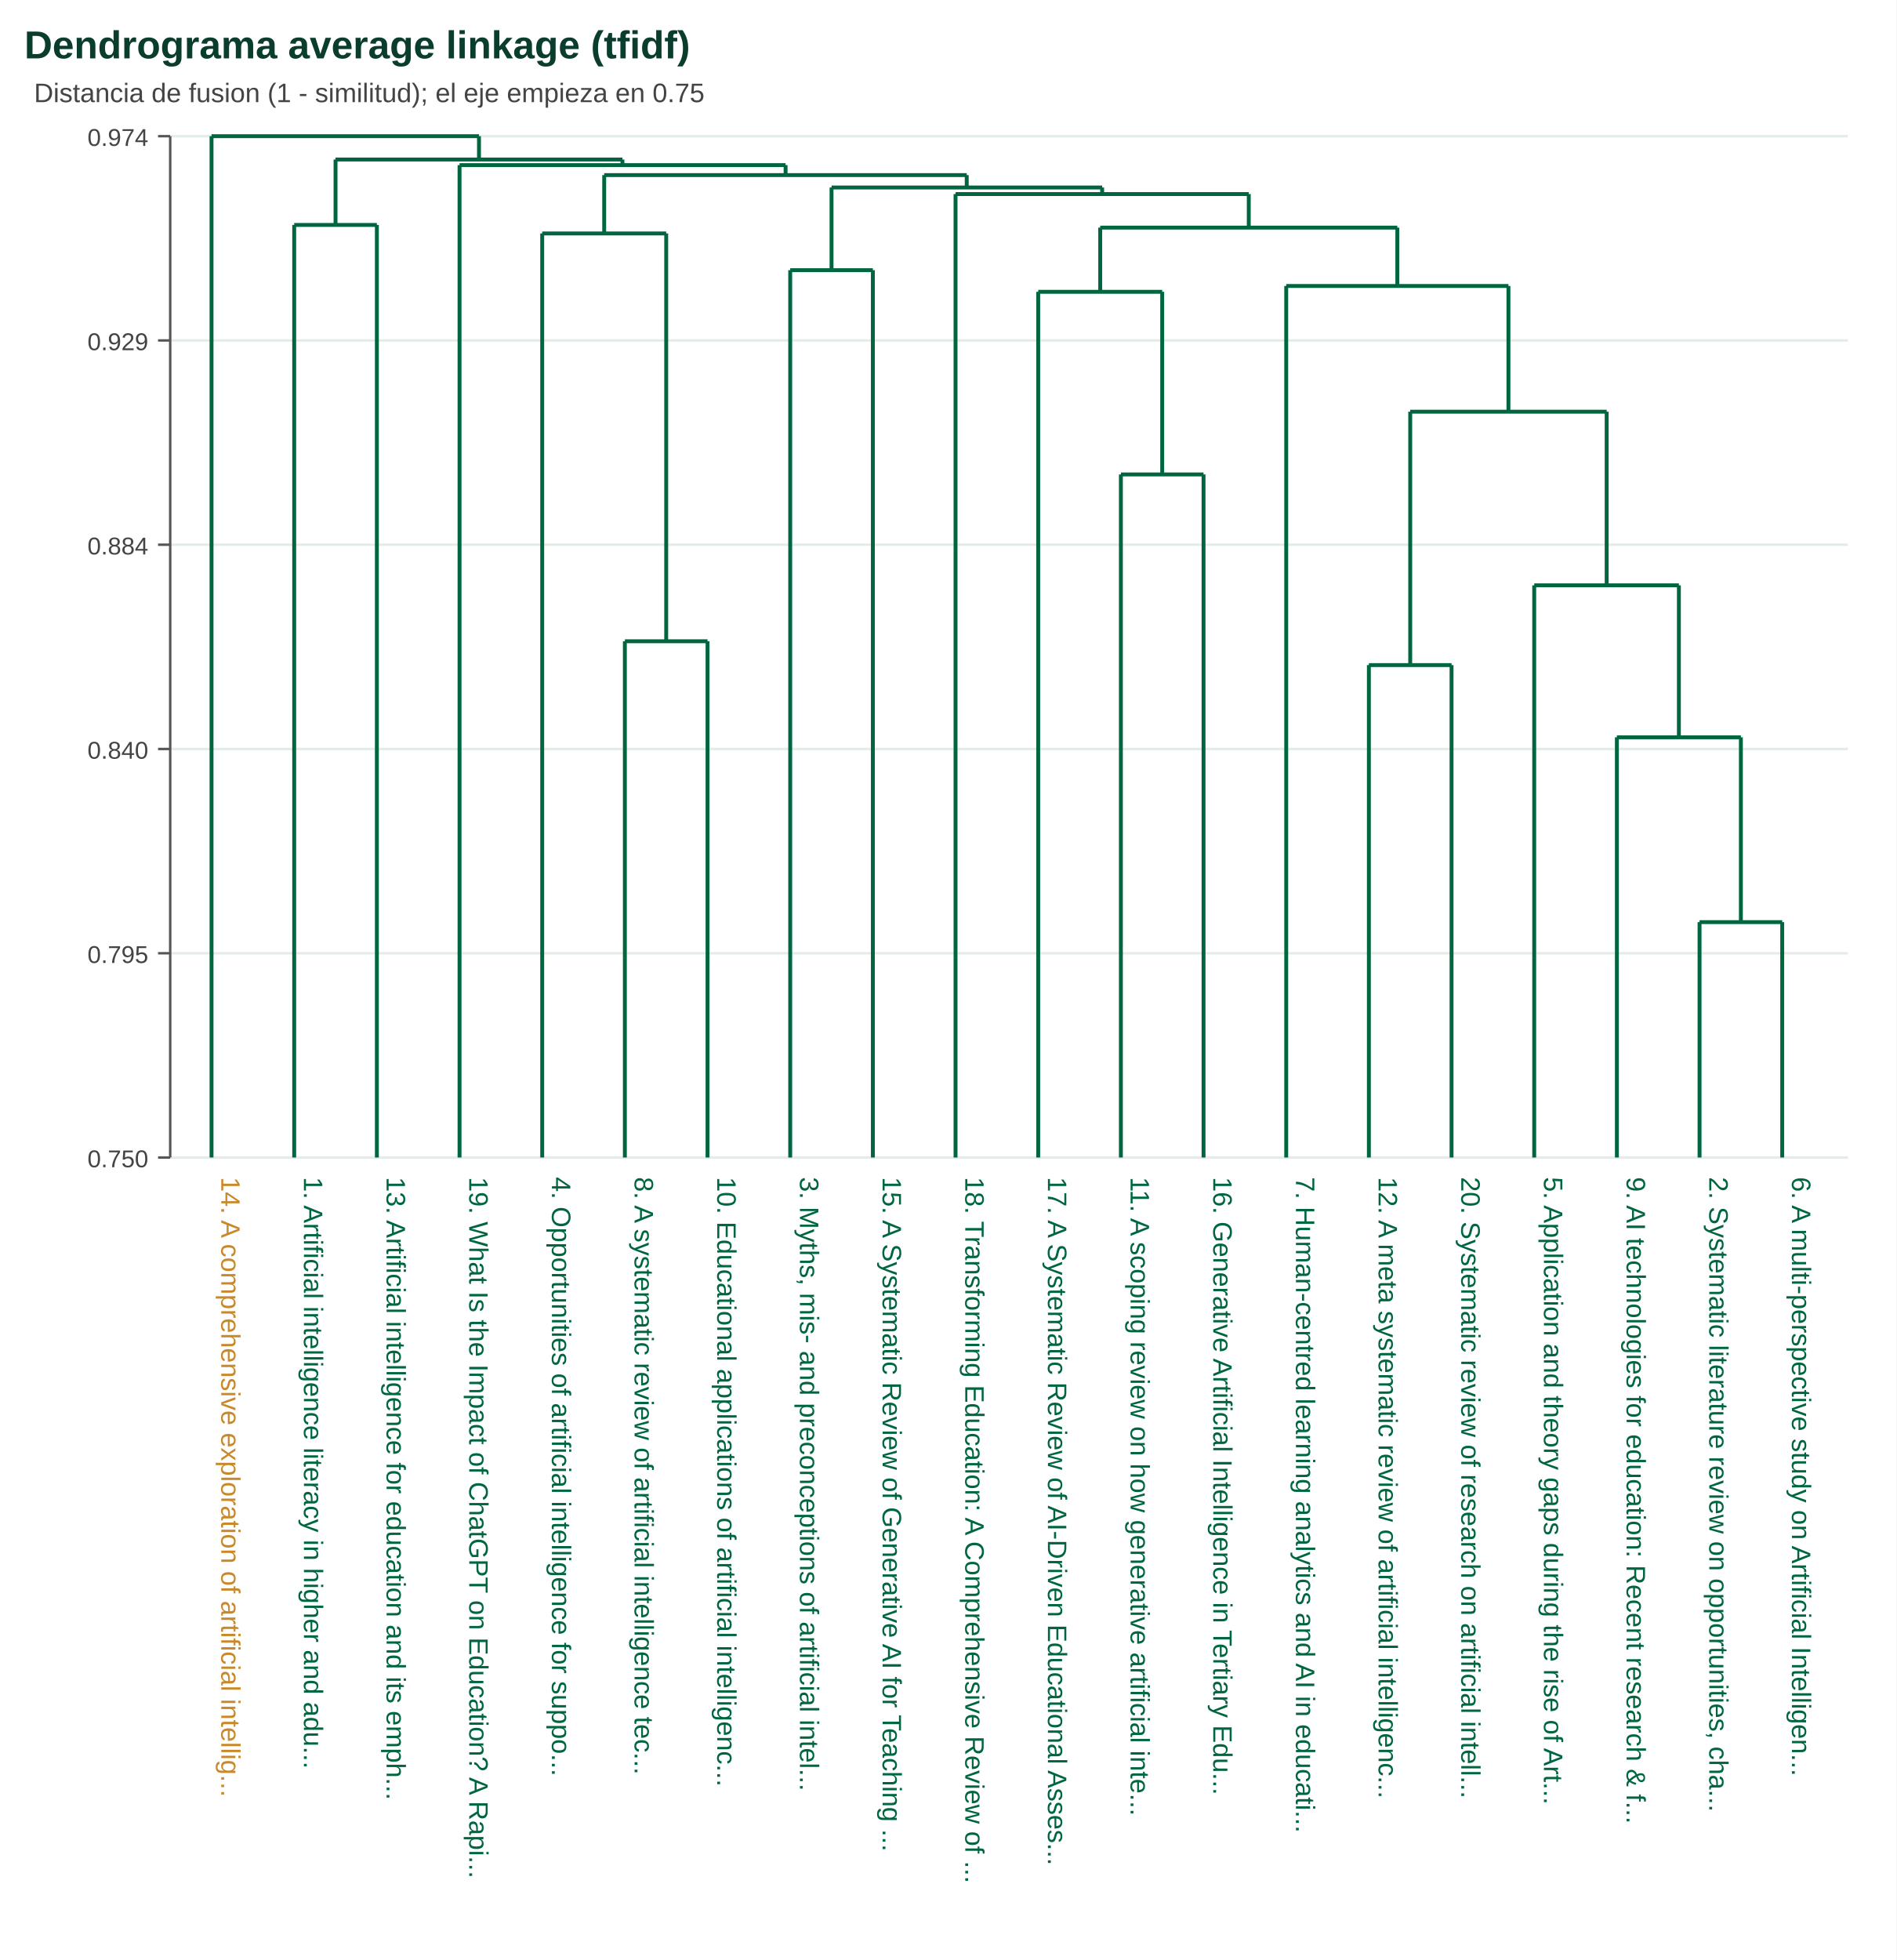
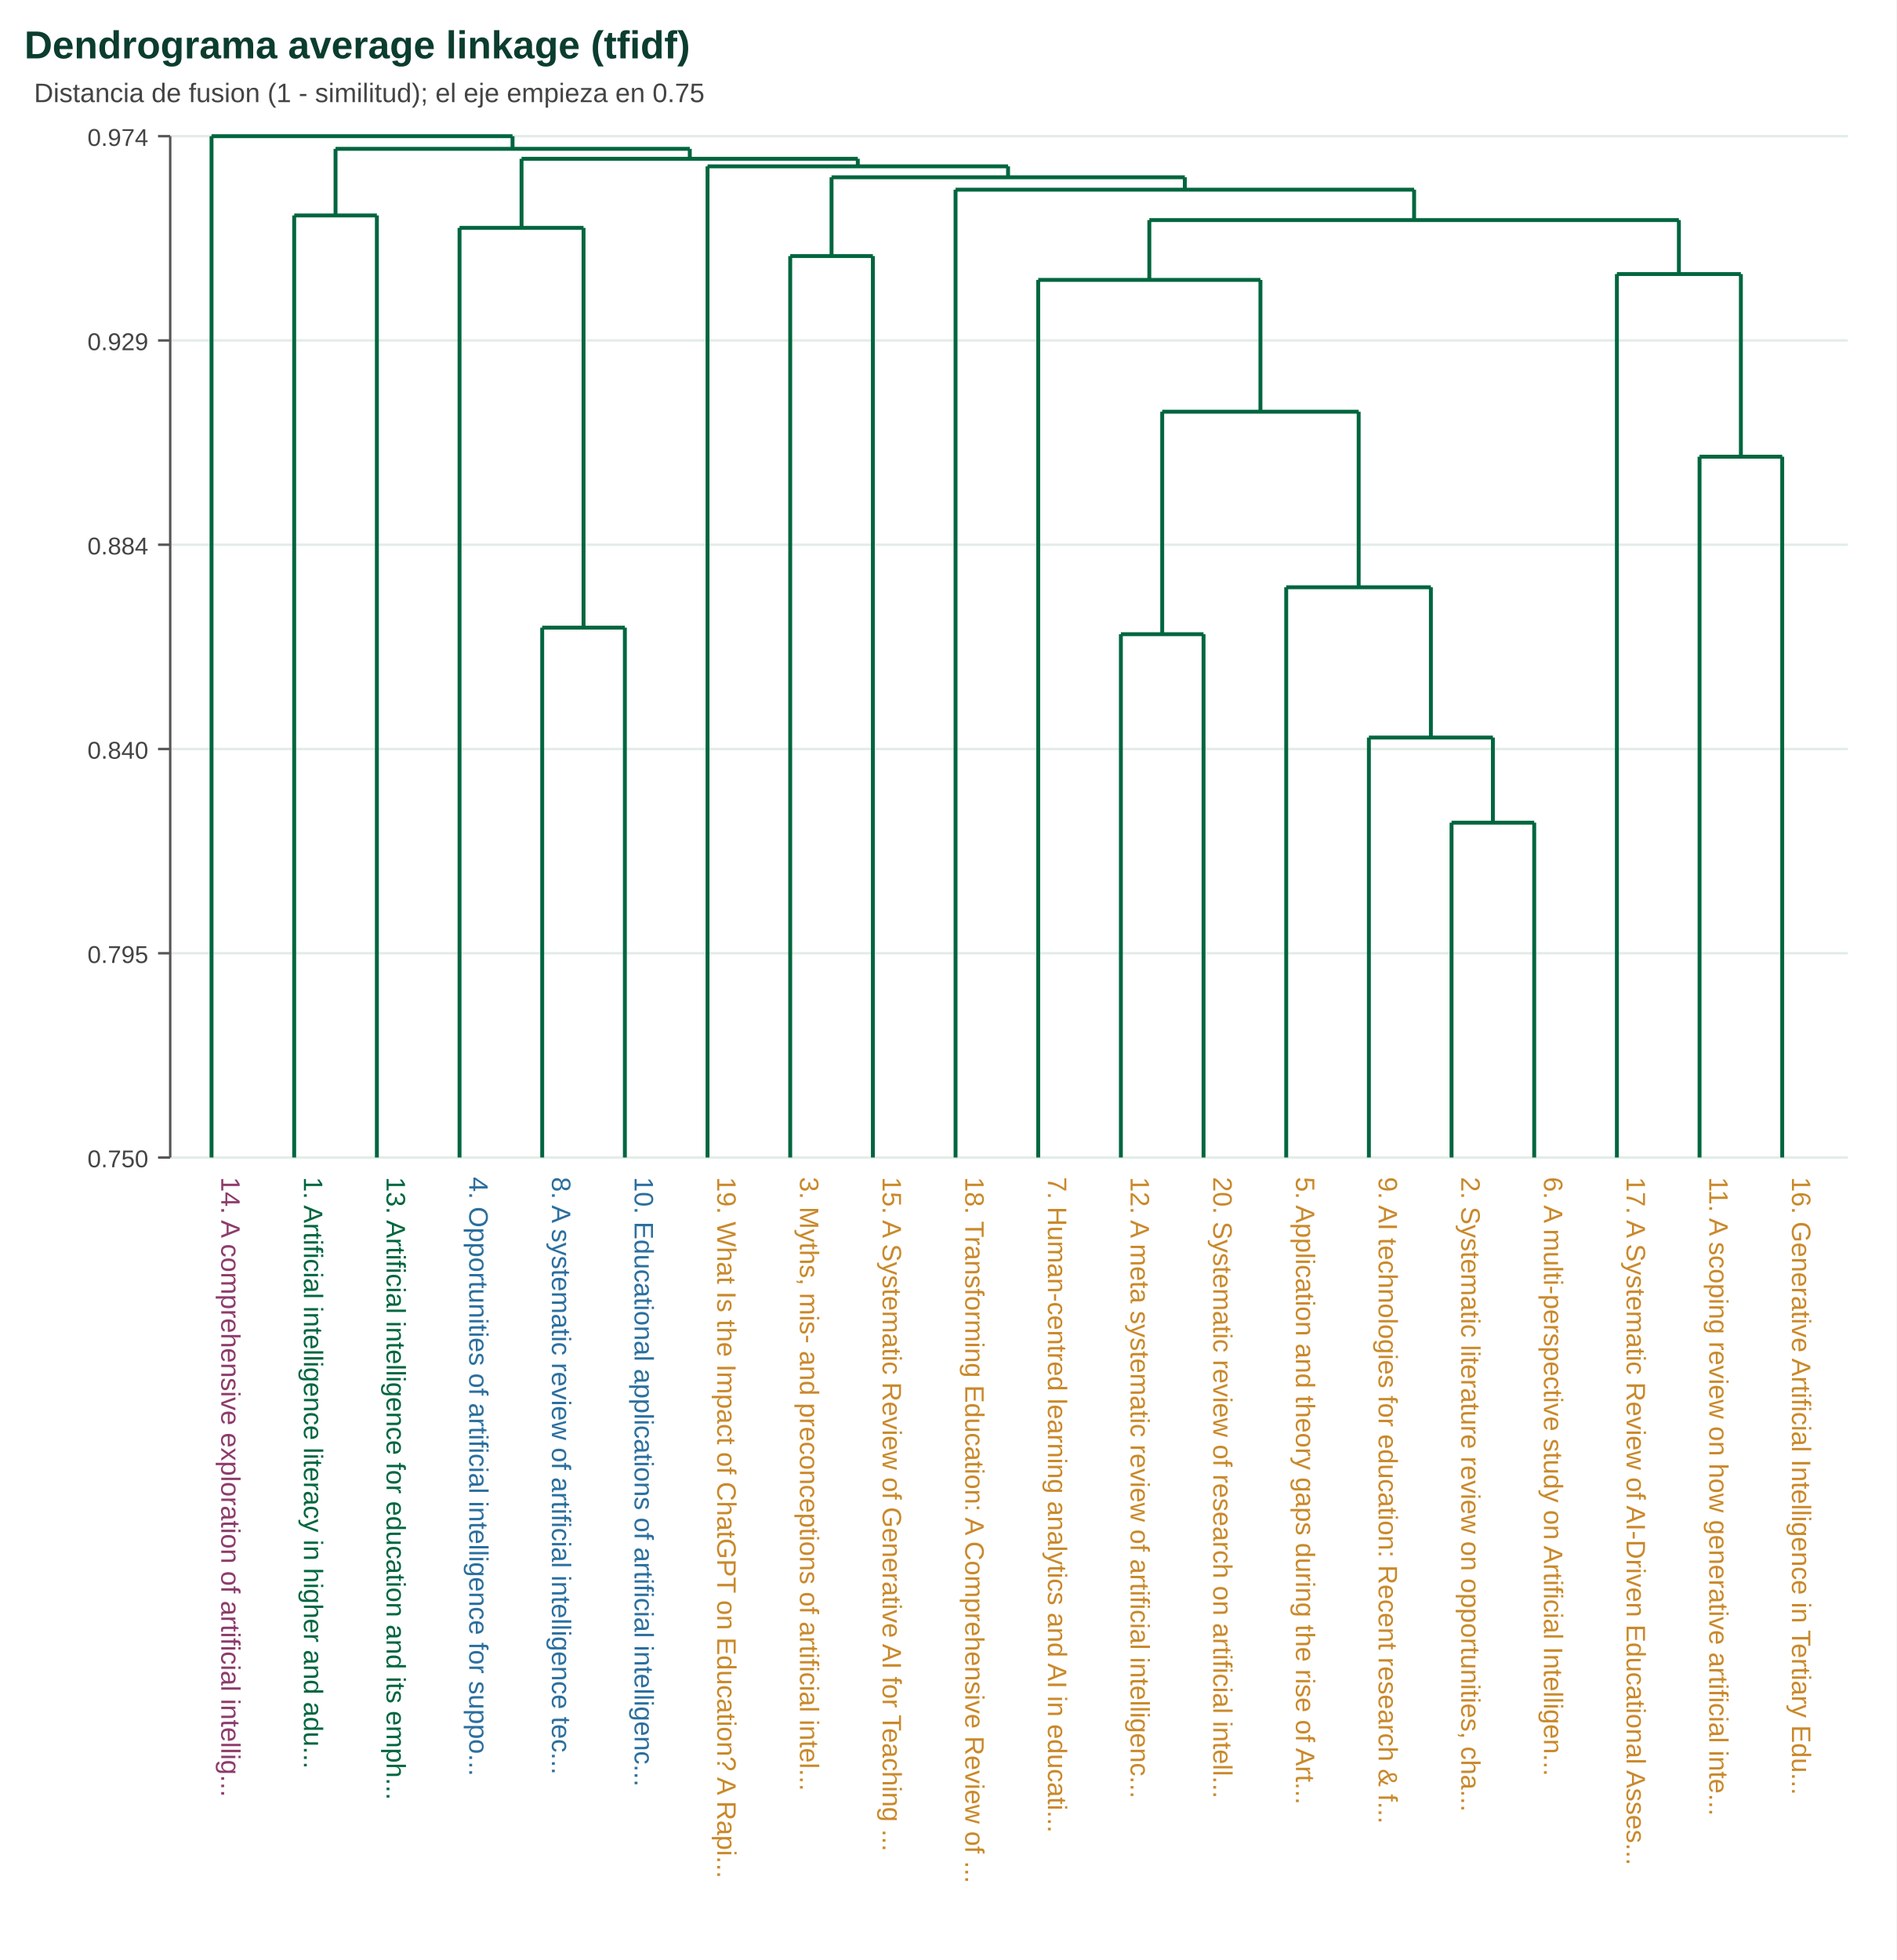
<svg xmlns="http://www.w3.org/2000/svg" width="780" height="806" viewBox="0 0 780 806" font-family="Arial, sans-serif">
  <rect width="100%" height="100%" fill="#ffffff" />
  <text x="10" y="24" font-size="16" font-weight="bold" fill="#0B3D2E">Dendrograma average linkage (tfidf)</text>
  <line x1="65.0" y1="476.0" x2="70.0" y2="476.0" stroke="#555" stroke-width="1.0" />
  <line x1="70.0" y1="476.0" x2="760.0" y2="476.0" stroke="#e3ece7" stroke-width="1.0" />
  <text x="61" y="480.0" font-size="10" text-anchor="end" fill="#444">0.750</text>
  <line x1="65.0" y1="392.0" x2="70.0" y2="392.0" stroke="#555" stroke-width="1.0" />
  <line x1="70.0" y1="392.0" x2="760.0" y2="392.0" stroke="#e3ece7" stroke-width="1.0" />
  <text x="61" y="396.0" font-size="10" text-anchor="end" fill="#444">0.795</text>
  <line x1="65.0" y1="308.0" x2="70.0" y2="308.0" stroke="#555" stroke-width="1.0" />
  <line x1="70.0" y1="308.0" x2="760.0" y2="308.0" stroke="#e3ece7" stroke-width="1.0" />
  <text x="61" y="312.0" font-size="10" text-anchor="end" fill="#444">0.840</text>
  <line x1="65.0" y1="224.0" x2="70.0" y2="224.0" stroke="#555" stroke-width="1.0" />
  <line x1="70.0" y1="224.0" x2="760.0" y2="224.0" stroke="#e3ece7" stroke-width="1.0" />
  <text x="61" y="228.0" font-size="10" text-anchor="end" fill="#444">0.884</text>
  <line x1="65.0" y1="140.0" x2="70.0" y2="140.0" stroke="#555" stroke-width="1.0" />
  <line x1="70.0" y1="140.0" x2="760.0" y2="140.0" stroke="#e3ece7" stroke-width="1.0" />
  <text x="61" y="144.0" font-size="10" text-anchor="end" fill="#444">0.929</text>
  <line x1="65.0" y1="56.0" x2="70.0" y2="56.0" stroke="#555" stroke-width="1.0" />
  <line x1="70.0" y1="56.0" x2="760.0" y2="56.0" stroke="#e3ece7" stroke-width="1.0" />
  <text x="61" y="60.0" font-size="10" text-anchor="end" fill="#444">0.974</text>
  <line x1="70.0" y1="56.0" x2="70.0" y2="476.0" stroke="#555" stroke-width="1.0" />
-   <line x1="699.0" y1="476.0" x2="699.0" y2="379.2" stroke="#00663F" stroke-width="1.6" />
-   <line x1="733.0" y1="476.0" x2="733.0" y2="379.2" stroke="#00663F" stroke-width="1.6" />
-   <line x1="699.0" y1="379.2" x2="733.0" y2="379.2" stroke="#00663F" stroke-width="1.6" />
-   <line x1="665.0" y1="476.0" x2="665.0" y2="303.2" stroke="#00663F" stroke-width="1.6" />
-   <line x1="716.0" y1="379.2" x2="716.0" y2="303.2" stroke="#00663F" stroke-width="1.6" />
-   <line x1="665.0" y1="303.2" x2="716.0" y2="303.2" stroke="#00663F" stroke-width="1.6" />
-   <line x1="563.0" y1="476.0" x2="563.0" y2="273.5" stroke="#00663F" stroke-width="1.6" />
-   <line x1="597.0" y1="476.0" x2="597.0" y2="273.5" stroke="#00663F" stroke-width="1.6" />
-   <line x1="563.0" y1="273.5" x2="597.0" y2="273.5" stroke="#00663F" stroke-width="1.6" />
-   <line x1="257.0" y1="476.0" x2="257.0" y2="263.7" stroke="#00663F" stroke-width="1.6" />
-   <line x1="291.0" y1="476.0" x2="291.0" y2="263.7" stroke="#00663F" stroke-width="1.6" />
-   <line x1="257.0" y1="263.7" x2="291.0" y2="263.7" stroke="#00663F" stroke-width="1.6" />
-   <line x1="631.0" y1="476.0" x2="631.0" y2="240.7" stroke="#00663F" stroke-width="1.6" />
-   <line x1="690.5" y1="303.2" x2="690.5" y2="240.7" stroke="#00663F" stroke-width="1.6" />
-   <line x1="631.0" y1="240.7" x2="690.5" y2="240.7" stroke="#00663F" stroke-width="1.6" />
-   <line x1="461.0" y1="476.0" x2="461.0" y2="195.1" stroke="#00663F" stroke-width="1.6" />
-   <line x1="495.0" y1="476.0" x2="495.0" y2="195.1" stroke="#00663F" stroke-width="1.6" />
-   <line x1="461.0" y1="195.1" x2="495.0" y2="195.1" stroke="#00663F" stroke-width="1.6" />
-   <line x1="580.0" y1="273.5" x2="580.0" y2="169.3" stroke="#00663F" stroke-width="1.6" />
-   <line x1="660.8" y1="240.7" x2="660.8" y2="169.3" stroke="#00663F" stroke-width="1.6" />
-   <line x1="580.0" y1="169.3" x2="660.8" y2="169.3" stroke="#00663F" stroke-width="1.6" />
-   <line x1="427.0" y1="476.0" x2="427.0" y2="120.0" stroke="#00663F" stroke-width="1.6" />
-   <line x1="478.0" y1="195.1" x2="478.0" y2="120.0" stroke="#00663F" stroke-width="1.6" />
-   <line x1="427.0" y1="120.0" x2="478.0" y2="120.0" stroke="#00663F" stroke-width="1.6" />
-   <line x1="529.0" y1="476.0" x2="529.0" y2="117.6" stroke="#00663F" stroke-width="1.6" />
-   <line x1="620.4" y1="169.3" x2="620.4" y2="117.6" stroke="#00663F" stroke-width="1.6" />
-   <line x1="529.0" y1="117.6" x2="620.4" y2="117.6" stroke="#00663F" stroke-width="1.6" />
-   <line x1="325.0" y1="476.0" x2="325.0" y2="111.1" stroke="#00663F" stroke-width="1.6" />
-   <line x1="359.0" y1="476.0" x2="359.0" y2="111.1" stroke="#00663F" stroke-width="1.6" />
-   <line x1="325.0" y1="111.1" x2="359.0" y2="111.1" stroke="#00663F" stroke-width="1.6" />
-   <line x1="223.0" y1="476.0" x2="223.0" y2="96.0" stroke="#00663F" stroke-width="1.6" />
-   <line x1="274.0" y1="263.7" x2="274.0" y2="96.0" stroke="#00663F" stroke-width="1.6" />
-   <line x1="223.0" y1="96.0" x2="274.0" y2="96.0" stroke="#00663F" stroke-width="1.6" />
-   <line x1="452.5" y1="120.0" x2="452.5" y2="93.6" stroke="#00663F" stroke-width="1.6" />
-   <line x1="574.7" y1="117.6" x2="574.7" y2="93.6" stroke="#00663F" stroke-width="1.6" />
-   <line x1="452.5" y1="93.6" x2="574.7" y2="93.6" stroke="#00663F" stroke-width="1.6" />
-   <line x1="121.0" y1="476.0" x2="121.0" y2="92.5" stroke="#00663F" stroke-width="1.6" />
-   <line x1="155.0" y1="476.0" x2="155.0" y2="92.5" stroke="#00663F" stroke-width="1.6" />
-   <line x1="121.0" y1="92.5" x2="155.0" y2="92.5" stroke="#00663F" stroke-width="1.6" />
-   <line x1="393.0" y1="476.0" x2="393.0" y2="79.8" stroke="#00663F" stroke-width="1.6" />
-   <line x1="513.6" y1="93.6" x2="513.6" y2="79.8" stroke="#00663F" stroke-width="1.6" />
-   <line x1="393.0" y1="79.8" x2="513.6" y2="79.8" stroke="#00663F" stroke-width="1.6" />
-   <line x1="342.0" y1="111.1" x2="342.0" y2="77.1" stroke="#00663F" stroke-width="1.6" />
-   <line x1="453.3" y1="79.8" x2="453.3" y2="77.1" stroke="#00663F" stroke-width="1.6" />
-   <line x1="342.0" y1="77.1" x2="453.3" y2="77.1" stroke="#00663F" stroke-width="1.6" />
-   <line x1="248.5" y1="96.0" x2="248.5" y2="72.0" stroke="#00663F" stroke-width="1.6" />
-   <line x1="397.6" y1="77.1" x2="397.6" y2="72.0" stroke="#00663F" stroke-width="1.6" />
-   <line x1="248.5" y1="72.0" x2="397.6" y2="72.0" stroke="#00663F" stroke-width="1.6" />
-   <line x1="189.0" y1="476.0" x2="189.0" y2="67.9" stroke="#00663F" stroke-width="1.6" />
-   <line x1="323.1" y1="72.0" x2="323.1" y2="67.9" stroke="#00663F" stroke-width="1.6" />
-   <line x1="189.0" y1="67.9" x2="323.1" y2="67.9" stroke="#00663F" stroke-width="1.6" />
-   <line x1="138.0" y1="92.5" x2="138.0" y2="65.6" stroke="#00663F" stroke-width="1.6" />
-   <line x1="256.0" y1="67.9" x2="256.0" y2="65.6" stroke="#00663F" stroke-width="1.6" />
-   <line x1="138.0" y1="65.6" x2="256.0" y2="65.6" stroke="#00663F" stroke-width="1.6" />
+   <line x1="597.0" y1="476.0" x2="597.0" y2="338.3" stroke="#00663F" stroke-width="1.6" />
+   <line x1="631.0" y1="476.0" x2="631.0" y2="338.3" stroke="#00663F" stroke-width="1.6" />
+   <line x1="597.0" y1="338.3" x2="631.0" y2="338.3" stroke="#00663F" stroke-width="1.6" />
+   <line x1="563.0" y1="476.0" x2="563.0" y2="303.3" stroke="#00663F" stroke-width="1.6" />
+   <line x1="614.0" y1="338.3" x2="614.0" y2="303.3" stroke="#00663F" stroke-width="1.6" />
+   <line x1="563.0" y1="303.3" x2="614.0" y2="303.3" stroke="#00663F" stroke-width="1.6" />
+   <line x1="461.0" y1="476.0" x2="461.0" y2="260.8" stroke="#00663F" stroke-width="1.6" />
+   <line x1="495.0" y1="476.0" x2="495.0" y2="260.8" stroke="#00663F" stroke-width="1.6" />
+   <line x1="461.0" y1="260.8" x2="495.0" y2="260.8" stroke="#00663F" stroke-width="1.6" />
+   <line x1="223.0" y1="476.0" x2="223.0" y2="258.1" stroke="#00663F" stroke-width="1.6" />
+   <line x1="257.0" y1="476.0" x2="257.0" y2="258.1" stroke="#00663F" stroke-width="1.6" />
+   <line x1="223.0" y1="258.1" x2="257.0" y2="258.1" stroke="#00663F" stroke-width="1.6" />
+   <line x1="529.0" y1="476.0" x2="529.0" y2="241.5" stroke="#00663F" stroke-width="1.6" />
+   <line x1="588.5" y1="303.3" x2="588.5" y2="241.5" stroke="#00663F" stroke-width="1.6" />
+   <line x1="529.0" y1="241.5" x2="588.5" y2="241.5" stroke="#00663F" stroke-width="1.6" />
+   <line x1="699.0" y1="476.0" x2="699.0" y2="187.8" stroke="#00663F" stroke-width="1.6" />
+   <line x1="733.0" y1="476.0" x2="733.0" y2="187.8" stroke="#00663F" stroke-width="1.6" />
+   <line x1="699.0" y1="187.8" x2="733.0" y2="187.8" stroke="#00663F" stroke-width="1.6" />
+   <line x1="478.0" y1="260.8" x2="478.0" y2="169.3" stroke="#00663F" stroke-width="1.6" />
+   <line x1="558.8" y1="241.5" x2="558.8" y2="169.3" stroke="#00663F" stroke-width="1.6" />
+   <line x1="478.0" y1="169.3" x2="558.8" y2="169.3" stroke="#00663F" stroke-width="1.6" />
+   <line x1="427.0" y1="476.0" x2="427.0" y2="115.1" stroke="#00663F" stroke-width="1.6" />
+   <line x1="518.4" y1="169.3" x2="518.4" y2="115.1" stroke="#00663F" stroke-width="1.6" />
+   <line x1="427.0" y1="115.1" x2="518.4" y2="115.1" stroke="#00663F" stroke-width="1.6" />
+   <line x1="665.0" y1="476.0" x2="665.0" y2="112.7" stroke="#00663F" stroke-width="1.6" />
+   <line x1="716.0" y1="187.8" x2="716.0" y2="112.7" stroke="#00663F" stroke-width="1.6" />
+   <line x1="665.0" y1="112.7" x2="716.0" y2="112.7" stroke="#00663F" stroke-width="1.6" />
+   <line x1="325.0" y1="476.0" x2="325.0" y2="105.3" stroke="#00663F" stroke-width="1.6" />
+   <line x1="359.0" y1="476.0" x2="359.0" y2="105.3" stroke="#00663F" stroke-width="1.6" />
+   <line x1="325.0" y1="105.3" x2="359.0" y2="105.3" stroke="#00663F" stroke-width="1.6" />
+   <line x1="189.0" y1="476.0" x2="189.0" y2="93.7" stroke="#00663F" stroke-width="1.6" />
+   <line x1="240.0" y1="258.1" x2="240.0" y2="93.7" stroke="#00663F" stroke-width="1.6" />
+   <line x1="189.0" y1="93.7" x2="240.0" y2="93.7" stroke="#00663F" stroke-width="1.6" />
+   <line x1="472.7" y1="115.1" x2="472.7" y2="90.5" stroke="#00663F" stroke-width="1.6" />
+   <line x1="690.5" y1="112.7" x2="690.5" y2="90.5" stroke="#00663F" stroke-width="1.6" />
+   <line x1="472.7" y1="90.5" x2="690.5" y2="90.5" stroke="#00663F" stroke-width="1.6" />
+   <line x1="121.0" y1="476.0" x2="121.0" y2="88.6" stroke="#00663F" stroke-width="1.6" />
+   <line x1="155.0" y1="476.0" x2="155.0" y2="88.6" stroke="#00663F" stroke-width="1.6" />
+   <line x1="121.0" y1="88.6" x2="155.0" y2="88.6" stroke="#00663F" stroke-width="1.6" />
+   <line x1="393.0" y1="476.0" x2="393.0" y2="78.0" stroke="#00663F" stroke-width="1.6" />
+   <line x1="581.6" y1="90.5" x2="581.6" y2="78.0" stroke="#00663F" stroke-width="1.6" />
+   <line x1="393.0" y1="78.0" x2="581.6" y2="78.0" stroke="#00663F" stroke-width="1.6" />
+   <line x1="342.0" y1="105.3" x2="342.0" y2="72.9" stroke="#00663F" stroke-width="1.6" />
+   <line x1="487.3" y1="78.0" x2="487.3" y2="72.9" stroke="#00663F" stroke-width="1.6" />
+   <line x1="342.0" y1="72.9" x2="487.3" y2="72.9" stroke="#00663F" stroke-width="1.6" />
+   <line x1="291.0" y1="476.0" x2="291.0" y2="68.4" stroke="#00663F" stroke-width="1.6" />
+   <line x1="414.6" y1="72.9" x2="414.6" y2="68.4" stroke="#00663F" stroke-width="1.6" />
+   <line x1="291.0" y1="68.4" x2="414.6" y2="68.4" stroke="#00663F" stroke-width="1.6" />
+   <line x1="214.5" y1="93.7" x2="214.5" y2="65.3" stroke="#00663F" stroke-width="1.6" />
+   <line x1="352.8" y1="68.4" x2="352.8" y2="65.3" stroke="#00663F" stroke-width="1.6" />
+   <line x1="214.5" y1="65.3" x2="352.8" y2="65.3" stroke="#00663F" stroke-width="1.6" />
+   <line x1="138.0" y1="88.6" x2="138.0" y2="61.2" stroke="#00663F" stroke-width="1.6" />
+   <line x1="283.7" y1="65.3" x2="283.7" y2="61.2" stroke="#00663F" stroke-width="1.6" />
+   <line x1="138.0" y1="61.2" x2="283.7" y2="61.2" stroke="#00663F" stroke-width="1.6" />
  <line x1="87.0" y1="476.0" x2="87.0" y2="56.0" stroke="#00663F" stroke-width="1.6" />
-   <line x1="197.0" y1="65.6" x2="197.0" y2="56.0" stroke="#00663F" stroke-width="1.6" />
-   <line x1="87.0" y1="56.0" x2="197.0" y2="56.0" stroke="#00663F" stroke-width="1.6" />
-   <text x="91.0" y="484.0" font-size="11" fill="#C9892B" transform="rotate(90 91.0 484.0)">14. A comprehensive exploration of artificial intellig...</text>
+   <line x1="210.8" y1="61.2" x2="210.8" y2="56.0" stroke="#00663F" stroke-width="1.6" />
+   <line x1="87.0" y1="56.0" x2="210.8" y2="56.0" stroke="#00663F" stroke-width="1.6" />
+   <text x="91.0" y="484.0" font-size="11" fill="#8E3B6B" transform="rotate(90 91.0 484.0)">14. A comprehensive exploration of artificial intellig...</text>
  <text x="125.0" y="484.0" font-size="11" fill="#00663F" transform="rotate(90 125.0 484.0)">1. Artificial intelligence literacy in higher and adu...</text>
  <text x="159.0" y="484.0" font-size="11" fill="#00663F" transform="rotate(90 159.0 484.0)">13. Artificial intelligence for education and its emph...</text>
-   <text x="193.0" y="484.0" font-size="11" fill="#00663F" transform="rotate(90 193.0 484.0)">19. What Is the Impact of ChatGPT on Education? A Rapi...</text>
-   <text x="227.0" y="484.0" font-size="11" fill="#00663F" transform="rotate(90 227.0 484.0)">4. Opportunities of artificial intelligence for suppo...</text>
-   <text x="261.0" y="484.0" font-size="11" fill="#00663F" transform="rotate(90 261.0 484.0)">8. A systematic review of artificial intelligence tec...</text>
-   <text x="295.0" y="484.0" font-size="11" fill="#00663F" transform="rotate(90 295.0 484.0)">10. Educational applications of artificial intelligenc...</text>
-   <text x="329.0" y="484.0" font-size="11" fill="#00663F" transform="rotate(90 329.0 484.0)">3. Myths, mis- and preconceptions of artificial intel...</text>
-   <text x="363.0" y="484.0" font-size="11" fill="#00663F" transform="rotate(90 363.0 484.0)">15. A Systematic Review of Generative AI for Teaching ...</text>
-   <text x="397.0" y="484.0" font-size="11" fill="#00663F" transform="rotate(90 397.0 484.0)">18. Transforming Education: A Comprehensive Review of ...</text>
-   <text x="431.0" y="484.0" font-size="11" fill="#00663F" transform="rotate(90 431.0 484.0)">17. A Systematic Review of AI-Driven Educational Asses...</text>
-   <text x="465.0" y="484.0" font-size="11" fill="#00663F" transform="rotate(90 465.0 484.0)">11. A scoping review on how generative artificial inte...</text>
-   <text x="499.0" y="484.0" font-size="11" fill="#00663F" transform="rotate(90 499.0 484.0)">16. Generative Artificial Intelligence in Tertiary Edu...</text>
-   <text x="533.0" y="484.0" font-size="11" fill="#00663F" transform="rotate(90 533.0 484.0)">7. Human-centred learning analytics and AI in educati...</text>
-   <text x="567.0" y="484.0" font-size="11" fill="#00663F" transform="rotate(90 567.0 484.0)">12. A meta systematic review of artificial intelligenc...</text>
-   <text x="601.0" y="484.0" font-size="11" fill="#00663F" transform="rotate(90 601.0 484.0)">20. Systematic review of research on artificial intell...</text>
-   <text x="635.0" y="484.0" font-size="11" fill="#00663F" transform="rotate(90 635.0 484.0)">5. Application and theory gaps during the rise of Art...</text>
-   <text x="669.0" y="484.0" font-size="11" fill="#00663F" transform="rotate(90 669.0 484.0)">9. AI technologies for education: Recent research &amp; f...</text>
-   <text x="703.0" y="484.0" font-size="11" fill="#00663F" transform="rotate(90 703.0 484.0)">2. Systematic literature review on opportunities, cha...</text>
-   <text x="737.0" y="484.0" font-size="11" fill="#00663F" transform="rotate(90 737.0 484.0)">6. A multi-perspective study on Artificial Intelligen...</text>
+   <text x="193.0" y="484.0" font-size="11" fill="#2B6F9E" transform="rotate(90 193.0 484.0)">4. Opportunities of artificial intelligence for suppo...</text>
+   <text x="227.0" y="484.0" font-size="11" fill="#2B6F9E" transform="rotate(90 227.0 484.0)">8. A systematic review of artificial intelligence tec...</text>
+   <text x="261.0" y="484.0" font-size="11" fill="#2B6F9E" transform="rotate(90 261.0 484.0)">10. Educational applications of artificial intelligenc...</text>
+   <text x="295.0" y="484.0" font-size="11" fill="#C9892B" transform="rotate(90 295.0 484.0)">19. What Is the Impact of ChatGPT on Education? A Rapi...</text>
+   <text x="329.0" y="484.0" font-size="11" fill="#C9892B" transform="rotate(90 329.0 484.0)">3. Myths, mis- and preconceptions of artificial intel...</text>
+   <text x="363.0" y="484.0" font-size="11" fill="#C9892B" transform="rotate(90 363.0 484.0)">15. A Systematic Review of Generative AI for Teaching ...</text>
+   <text x="397.0" y="484.0" font-size="11" fill="#C9892B" transform="rotate(90 397.0 484.0)">18. Transforming Education: A Comprehensive Review of ...</text>
+   <text x="431.0" y="484.0" font-size="11" fill="#C9892B" transform="rotate(90 431.0 484.0)">7. Human-centred learning analytics and AI in educati...</text>
+   <text x="465.0" y="484.0" font-size="11" fill="#C9892B" transform="rotate(90 465.0 484.0)">12. A meta systematic review of artificial intelligenc...</text>
+   <text x="499.0" y="484.0" font-size="11" fill="#C9892B" transform="rotate(90 499.0 484.0)">20. Systematic review of research on artificial intell...</text>
+   <text x="533.0" y="484.0" font-size="11" fill="#C9892B" transform="rotate(90 533.0 484.0)">5. Application and theory gaps during the rise of Art...</text>
+   <text x="567.0" y="484.0" font-size="11" fill="#C9892B" transform="rotate(90 567.0 484.0)">9. AI technologies for education: Recent research &amp; f...</text>
+   <text x="601.0" y="484.0" font-size="11" fill="#C9892B" transform="rotate(90 601.0 484.0)">2. Systematic literature review on opportunities, cha...</text>
+   <text x="635.0" y="484.0" font-size="11" fill="#C9892B" transform="rotate(90 635.0 484.0)">6. A multi-perspective study on Artificial Intelligen...</text>
+   <text x="669.0" y="484.0" font-size="11" fill="#C9892B" transform="rotate(90 669.0 484.0)">17. A Systematic Review of AI-Driven Educational Asses...</text>
+   <text x="703.0" y="484.0" font-size="11" fill="#C9892B" transform="rotate(90 703.0 484.0)">11. A scoping review on how generative artificial inte...</text>
+   <text x="737.0" y="484.0" font-size="11" fill="#C9892B" transform="rotate(90 737.0 484.0)">16. Generative Artificial Intelligence in Tertiary Edu...</text>
  <text x="14" y="42" font-size="11" fill="#444">Distancia de fusion (1 - similitud); el eje empieza en 0.75</text>
</svg>
